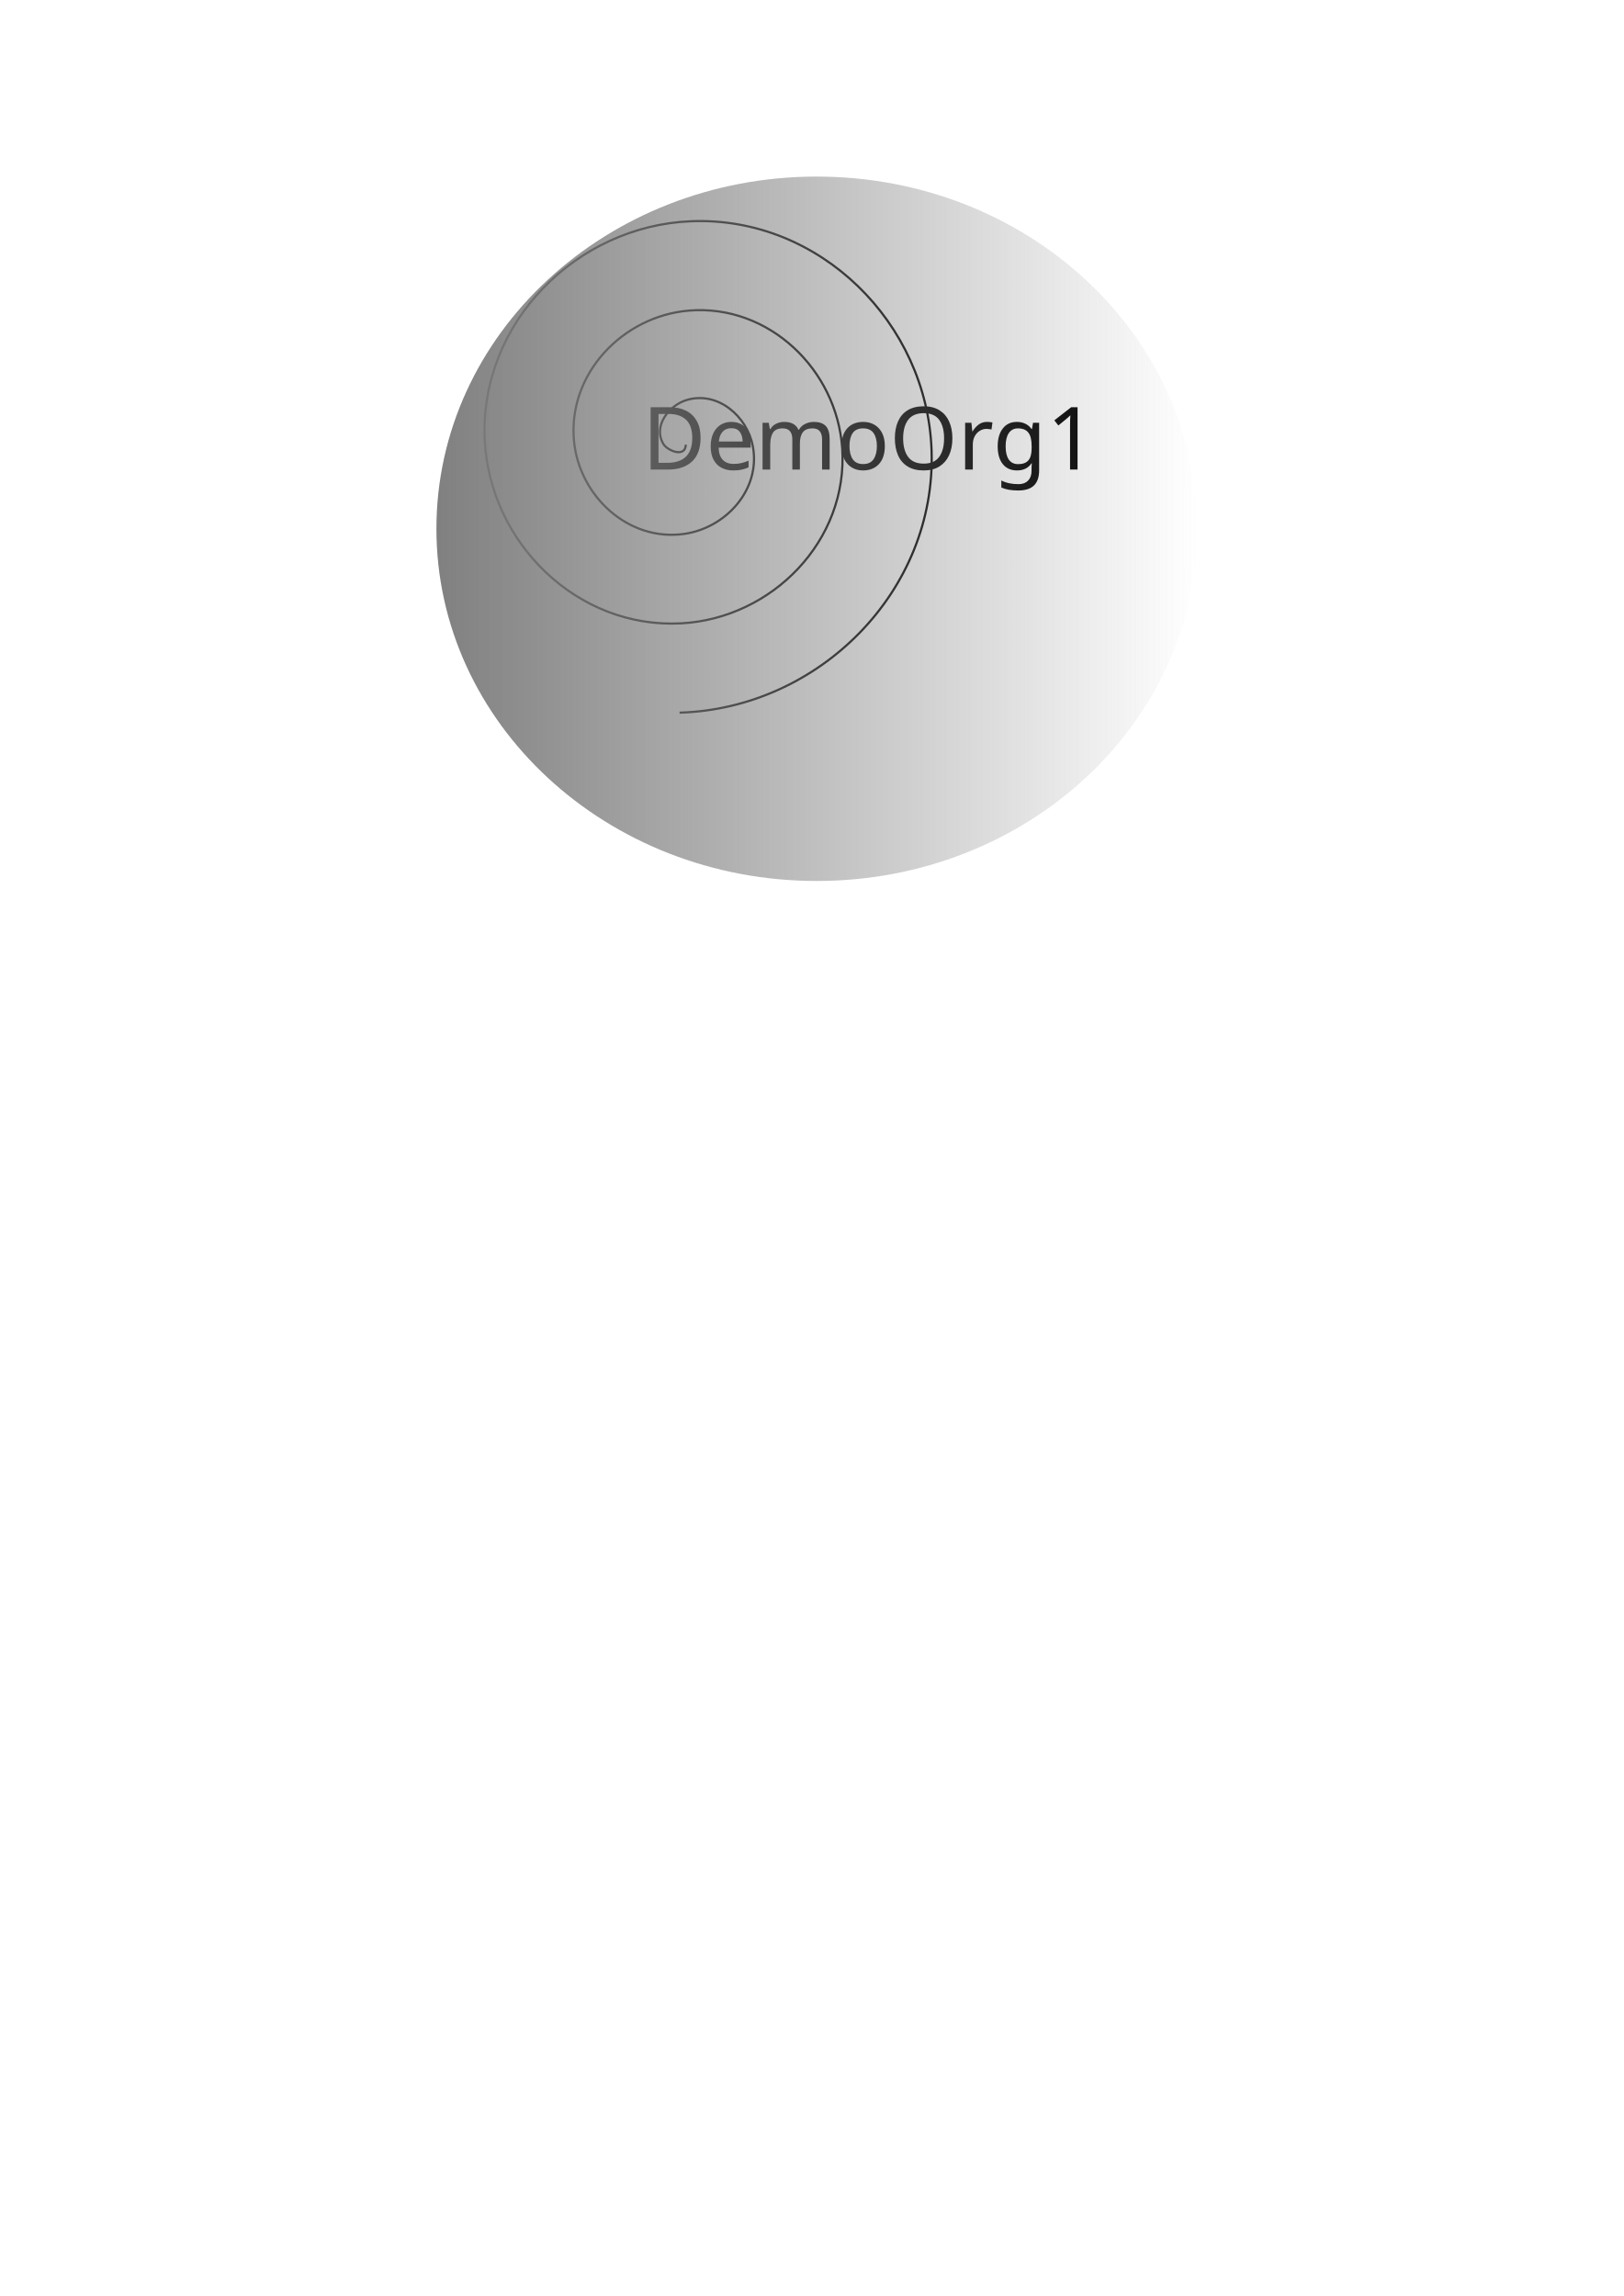
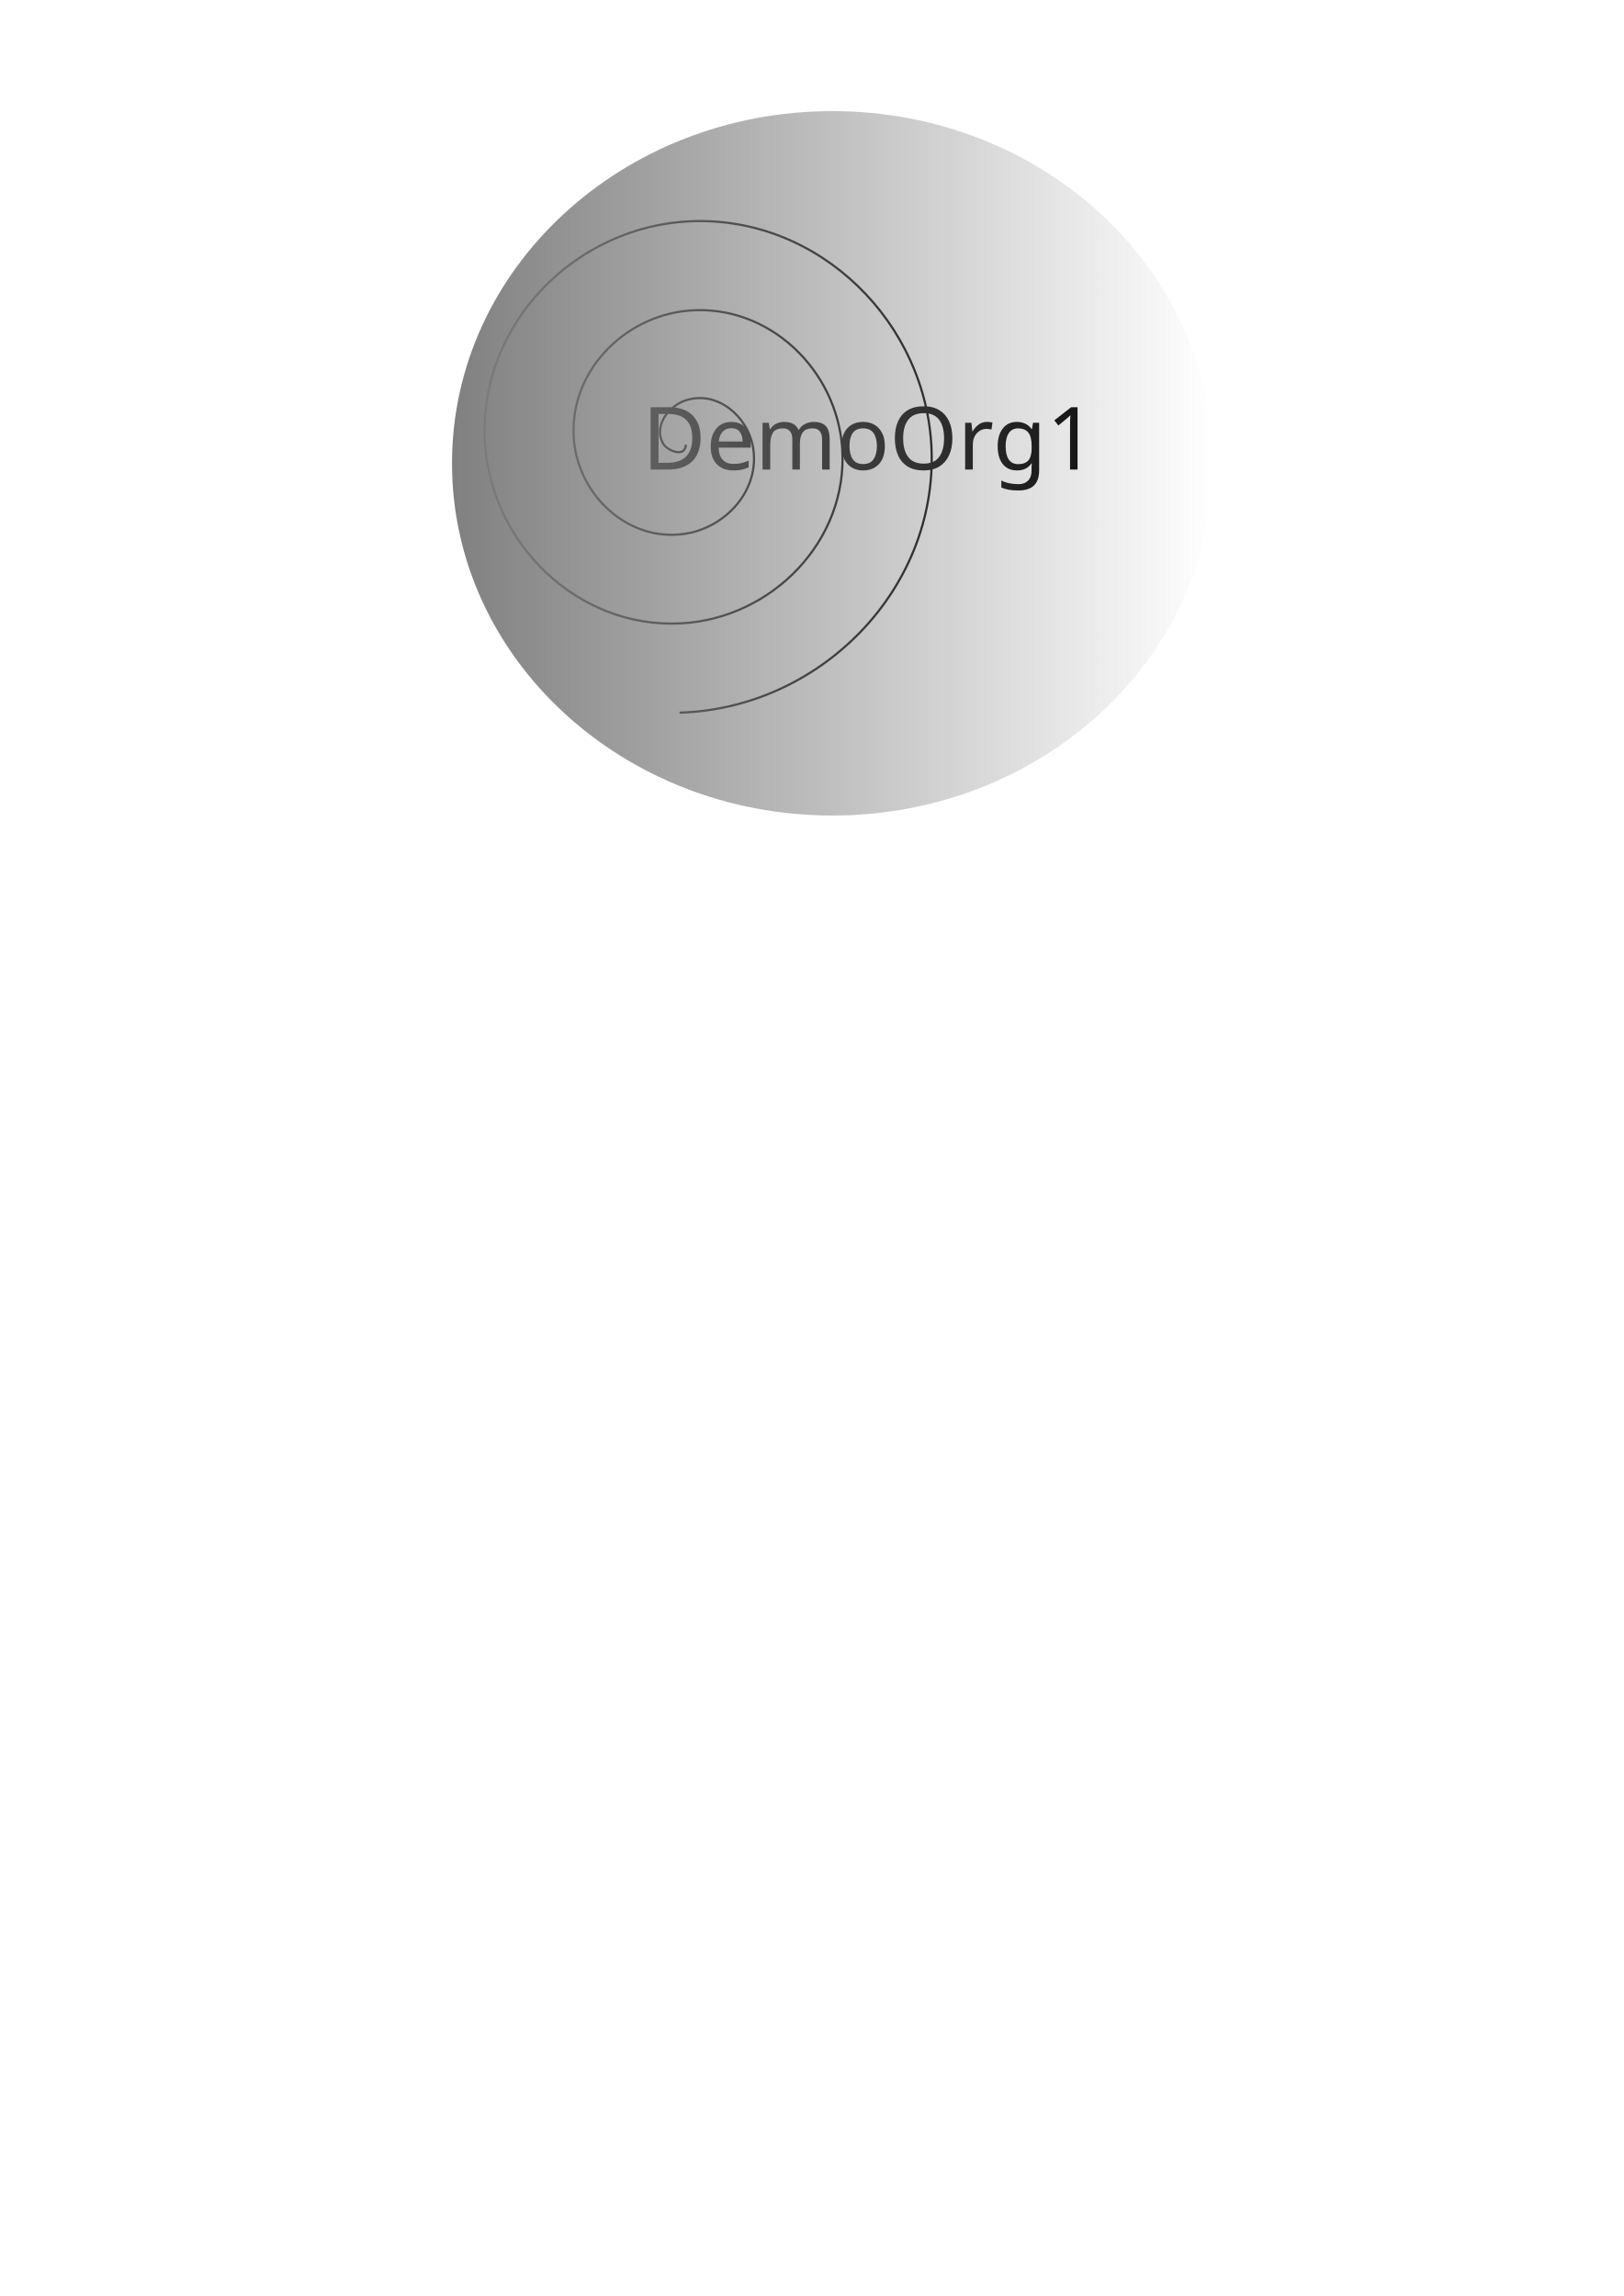
<svg xmlns="http://www.w3.org/2000/svg" xmlns:xlink="http://www.w3.org/1999/xlink" width="210mm" height="297mm" viewBox="0 0 744.094 1052.362" id="svg2" version="1.1">
  <defs id="defs4">
    <linearGradient id="linearGradient5594">
      <stop style="stop-color:#808080;stop-opacity:1;" offset="0" id="stop5596" />
      <stop style="stop-color:#808080;stop-opacity:0;" offset="1" id="stop5598" />
    </linearGradient>
-     <linearGradient xlink:href="#linearGradient5594" id="linearGradient5602" x1="125.714" y1="159.505" x2="534.286" y2="159.505" gradientUnits="userSpaceOnUse" gradientTransform="matrix(0.8531469,0,0,1,92.74725,82.85714)" />
+     <linearGradient xlink:href="#linearGradient5594" id="linearGradient5602" x1="125.714" y1="159.505" x2="534.286" y2="159.505" gradientUnits="userSpaceOnUse" gradientTransform="matrix(0.8531469,0,0,1,99.89011,52.85714)" />
  </defs>
  <g id="layer1">
    <text xml:space="preserve" style="font-style:normal;font-weight:normal;font-size:40px;line-height:125%;font-family:Sans;letter-spacing:0px;word-spacing:0px;fill:#000000;fill-opacity:1;stroke:none;stroke-width:1px;stroke-linecap:butt;stroke-linejoin:miter;stroke-opacity:1" x="188.571" y="395.219" id="text4136">
      <tspan id="tspan4138" x="188.571" y="395.219" />
    </text>
    <text xml:space="preserve" style="font-style:normal;font-weight:normal;font-size:40px;line-height:125%;font-family:Sans;letter-spacing:0px;word-spacing:0px;fill:#000000;fill-opacity:1;stroke:none;stroke-width:1px;stroke-linecap:butt;stroke-linejoin:miter;stroke-opacity:1" x="294.286" y="215.219" id="text4144">
      <tspan id="tspan4146" x="294.286" y="215.219">DemoOrg1</tspan>
    </text>
    <path style="fill:none;fill-rule:evenodd;stroke:#000000;stroke-width:1px;stroke-linecap:butt;stroke-linejoin:miter;stroke-opacity:1" id="path4148" d="m 314.286,203.791 c -0.143,6.16 -8.374,2.846 -10.238,-0.238 -5.051,-8.358 2.723,-17.898 10.714,-20.238 14.294,-4.186 27.682,7.594 30.238,21.19 3.752,19.953 -12.489,37.642 -31.667,40.238 -25.56,3.461 -47.67,-17.388 -50.238,-42.143 -3.232,-31.151 22.288,-57.731 52.619,-60.238 36.735,-3.036 67.813,27.187 70.238,63.095 2.858,42.317 -32.086,77.906 -73.571,80.238 -47.897,2.693 -88.007,-36.985 -90.238,-84.048 -2.535,-53.476 41.884,-98.114 94.524,-100.238 59.054,-2.383 108.225,46.783 110.238,105 2.235,64.632 -51.682,118.34 -115.476,120.238" />
-     <ellipse style="opacity:1;fill:url(#linearGradient5602);fill-opacity:1;fill-rule:evenodd;stroke-width:4.682;stroke-miterlimit:4;stroke-dasharray:none" id="path4150" cx="374.286" cy="242.362" rx="174.286" ry="161.429" />
+     <ellipse style="opacity:1;fill:url(#linearGradient5602);fill-opacity:1;fill-rule:evenodd;stroke-width:4.682;stroke-miterlimit:4;stroke-dasharray:none" id="path4150" cx="381.429" cy="212.362" rx="174.286" ry="161.429" />
  </g>
</svg>
